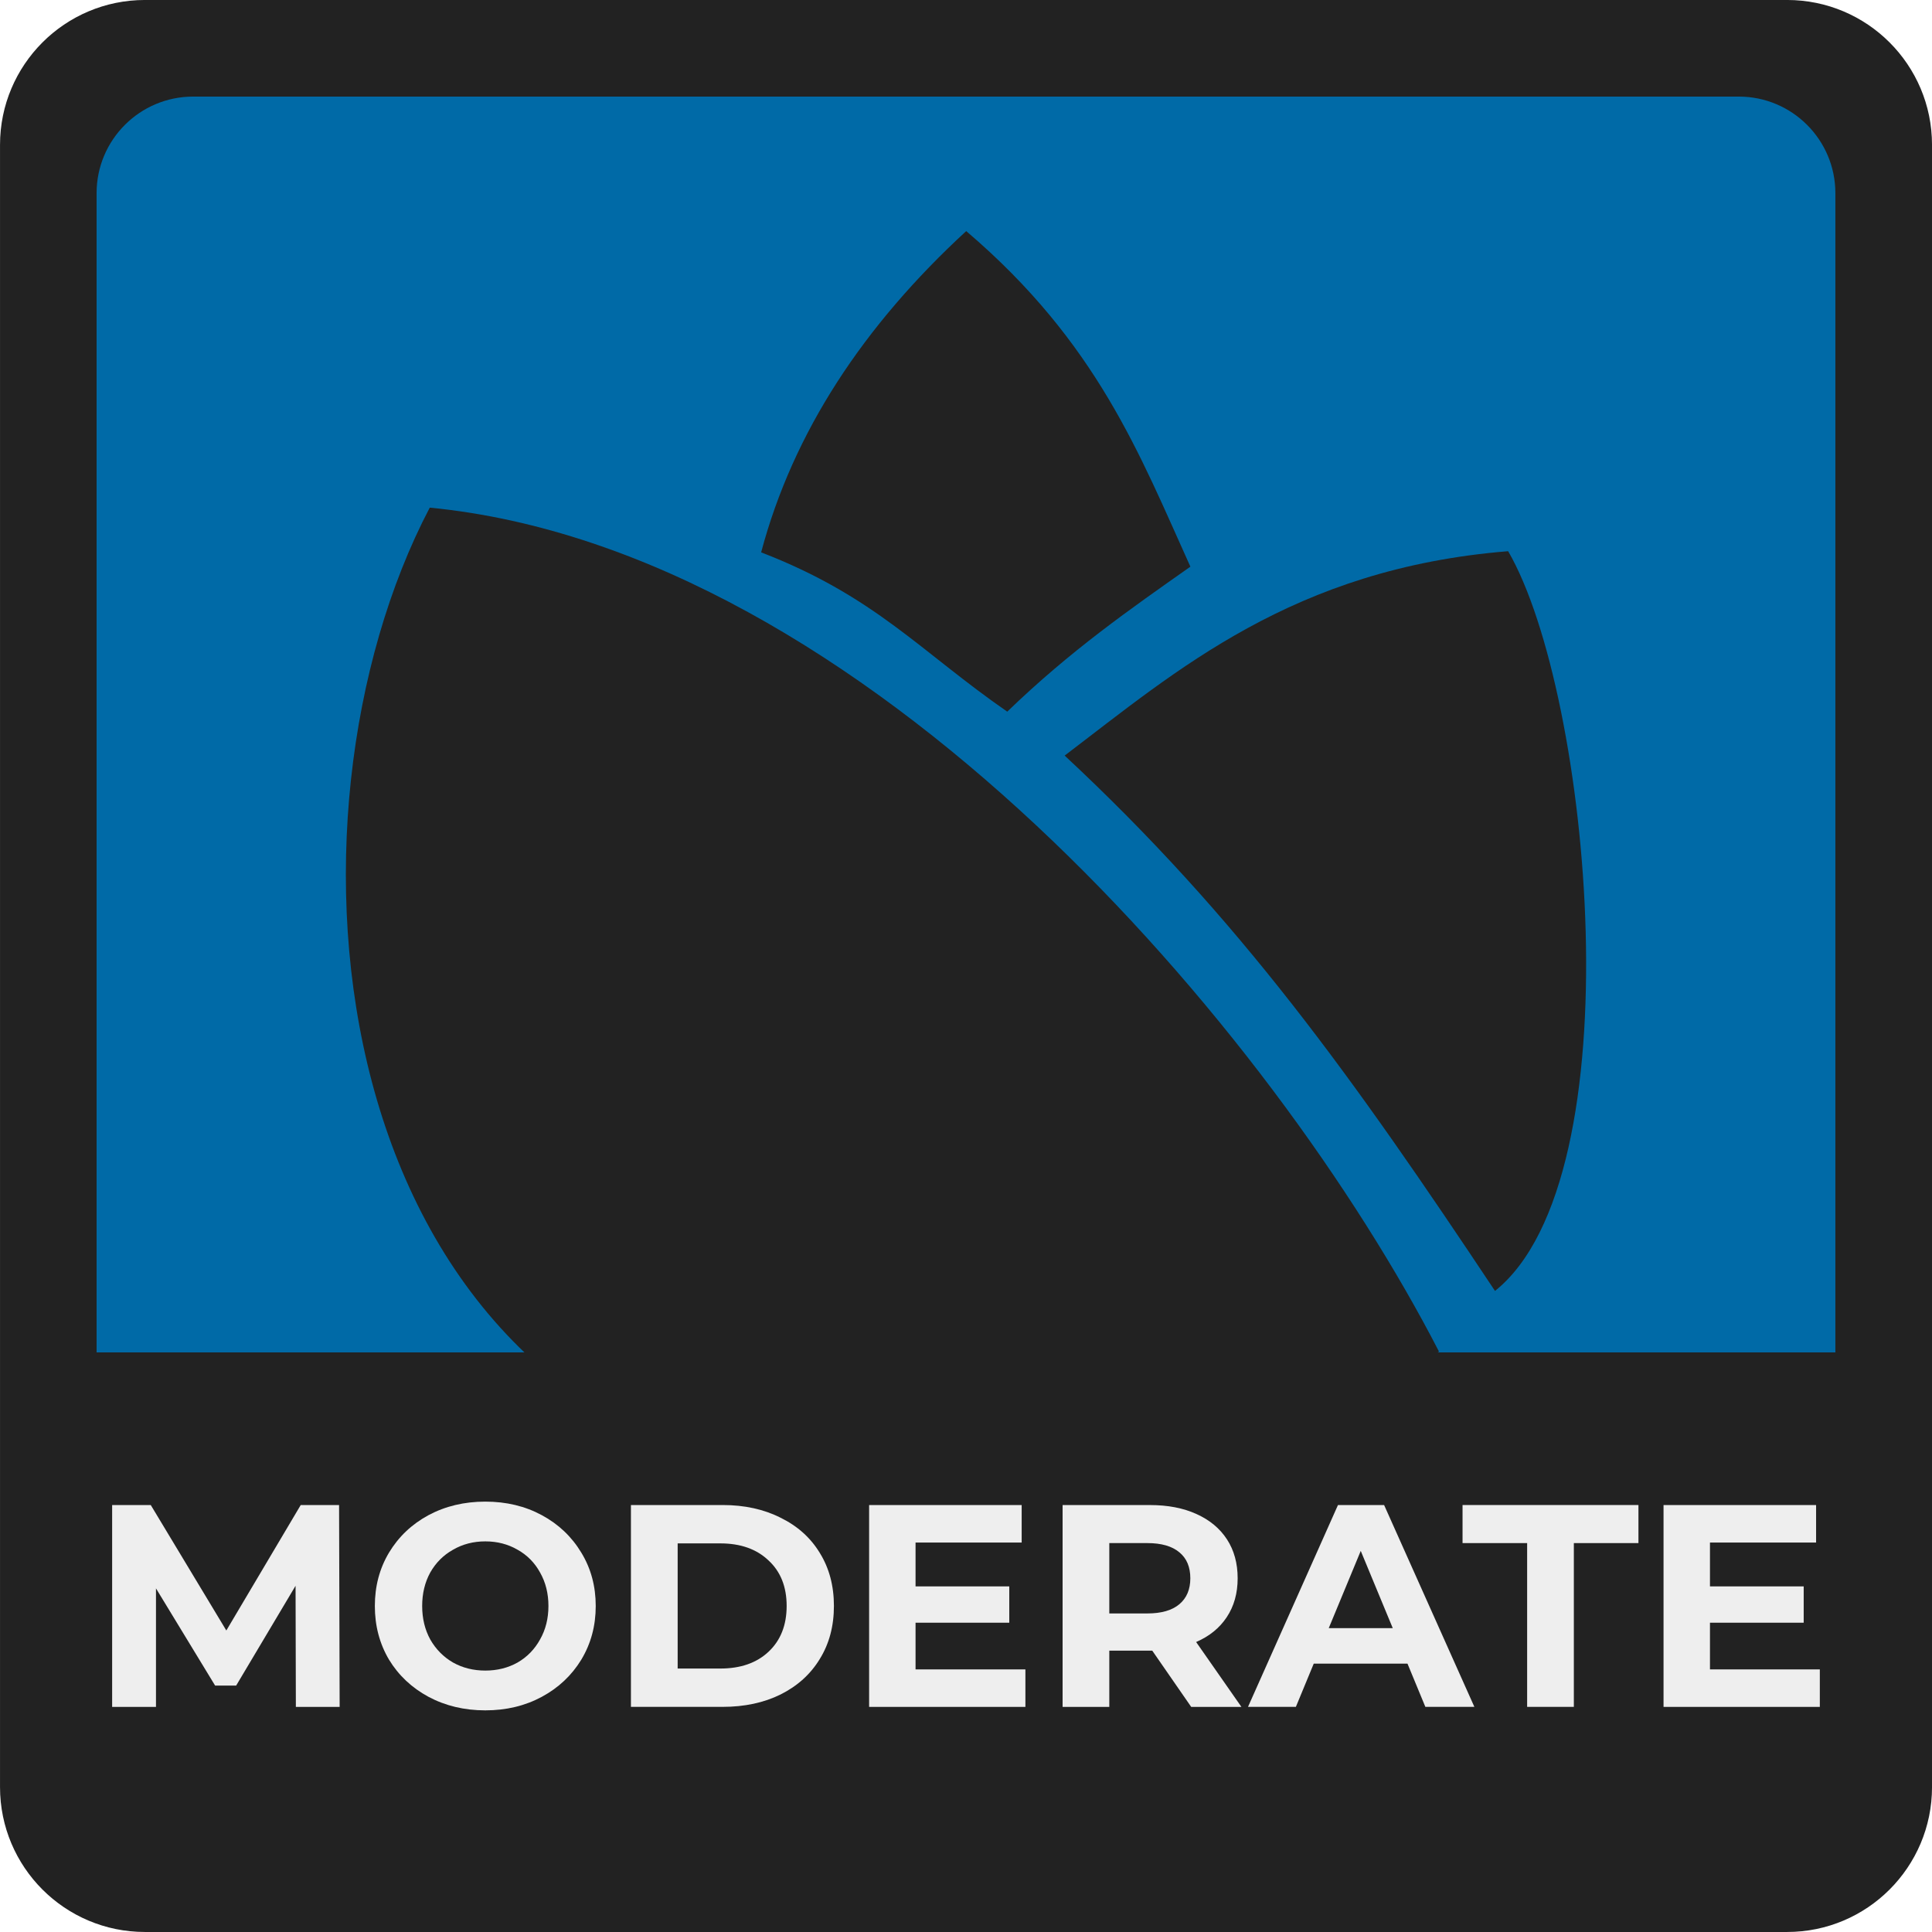
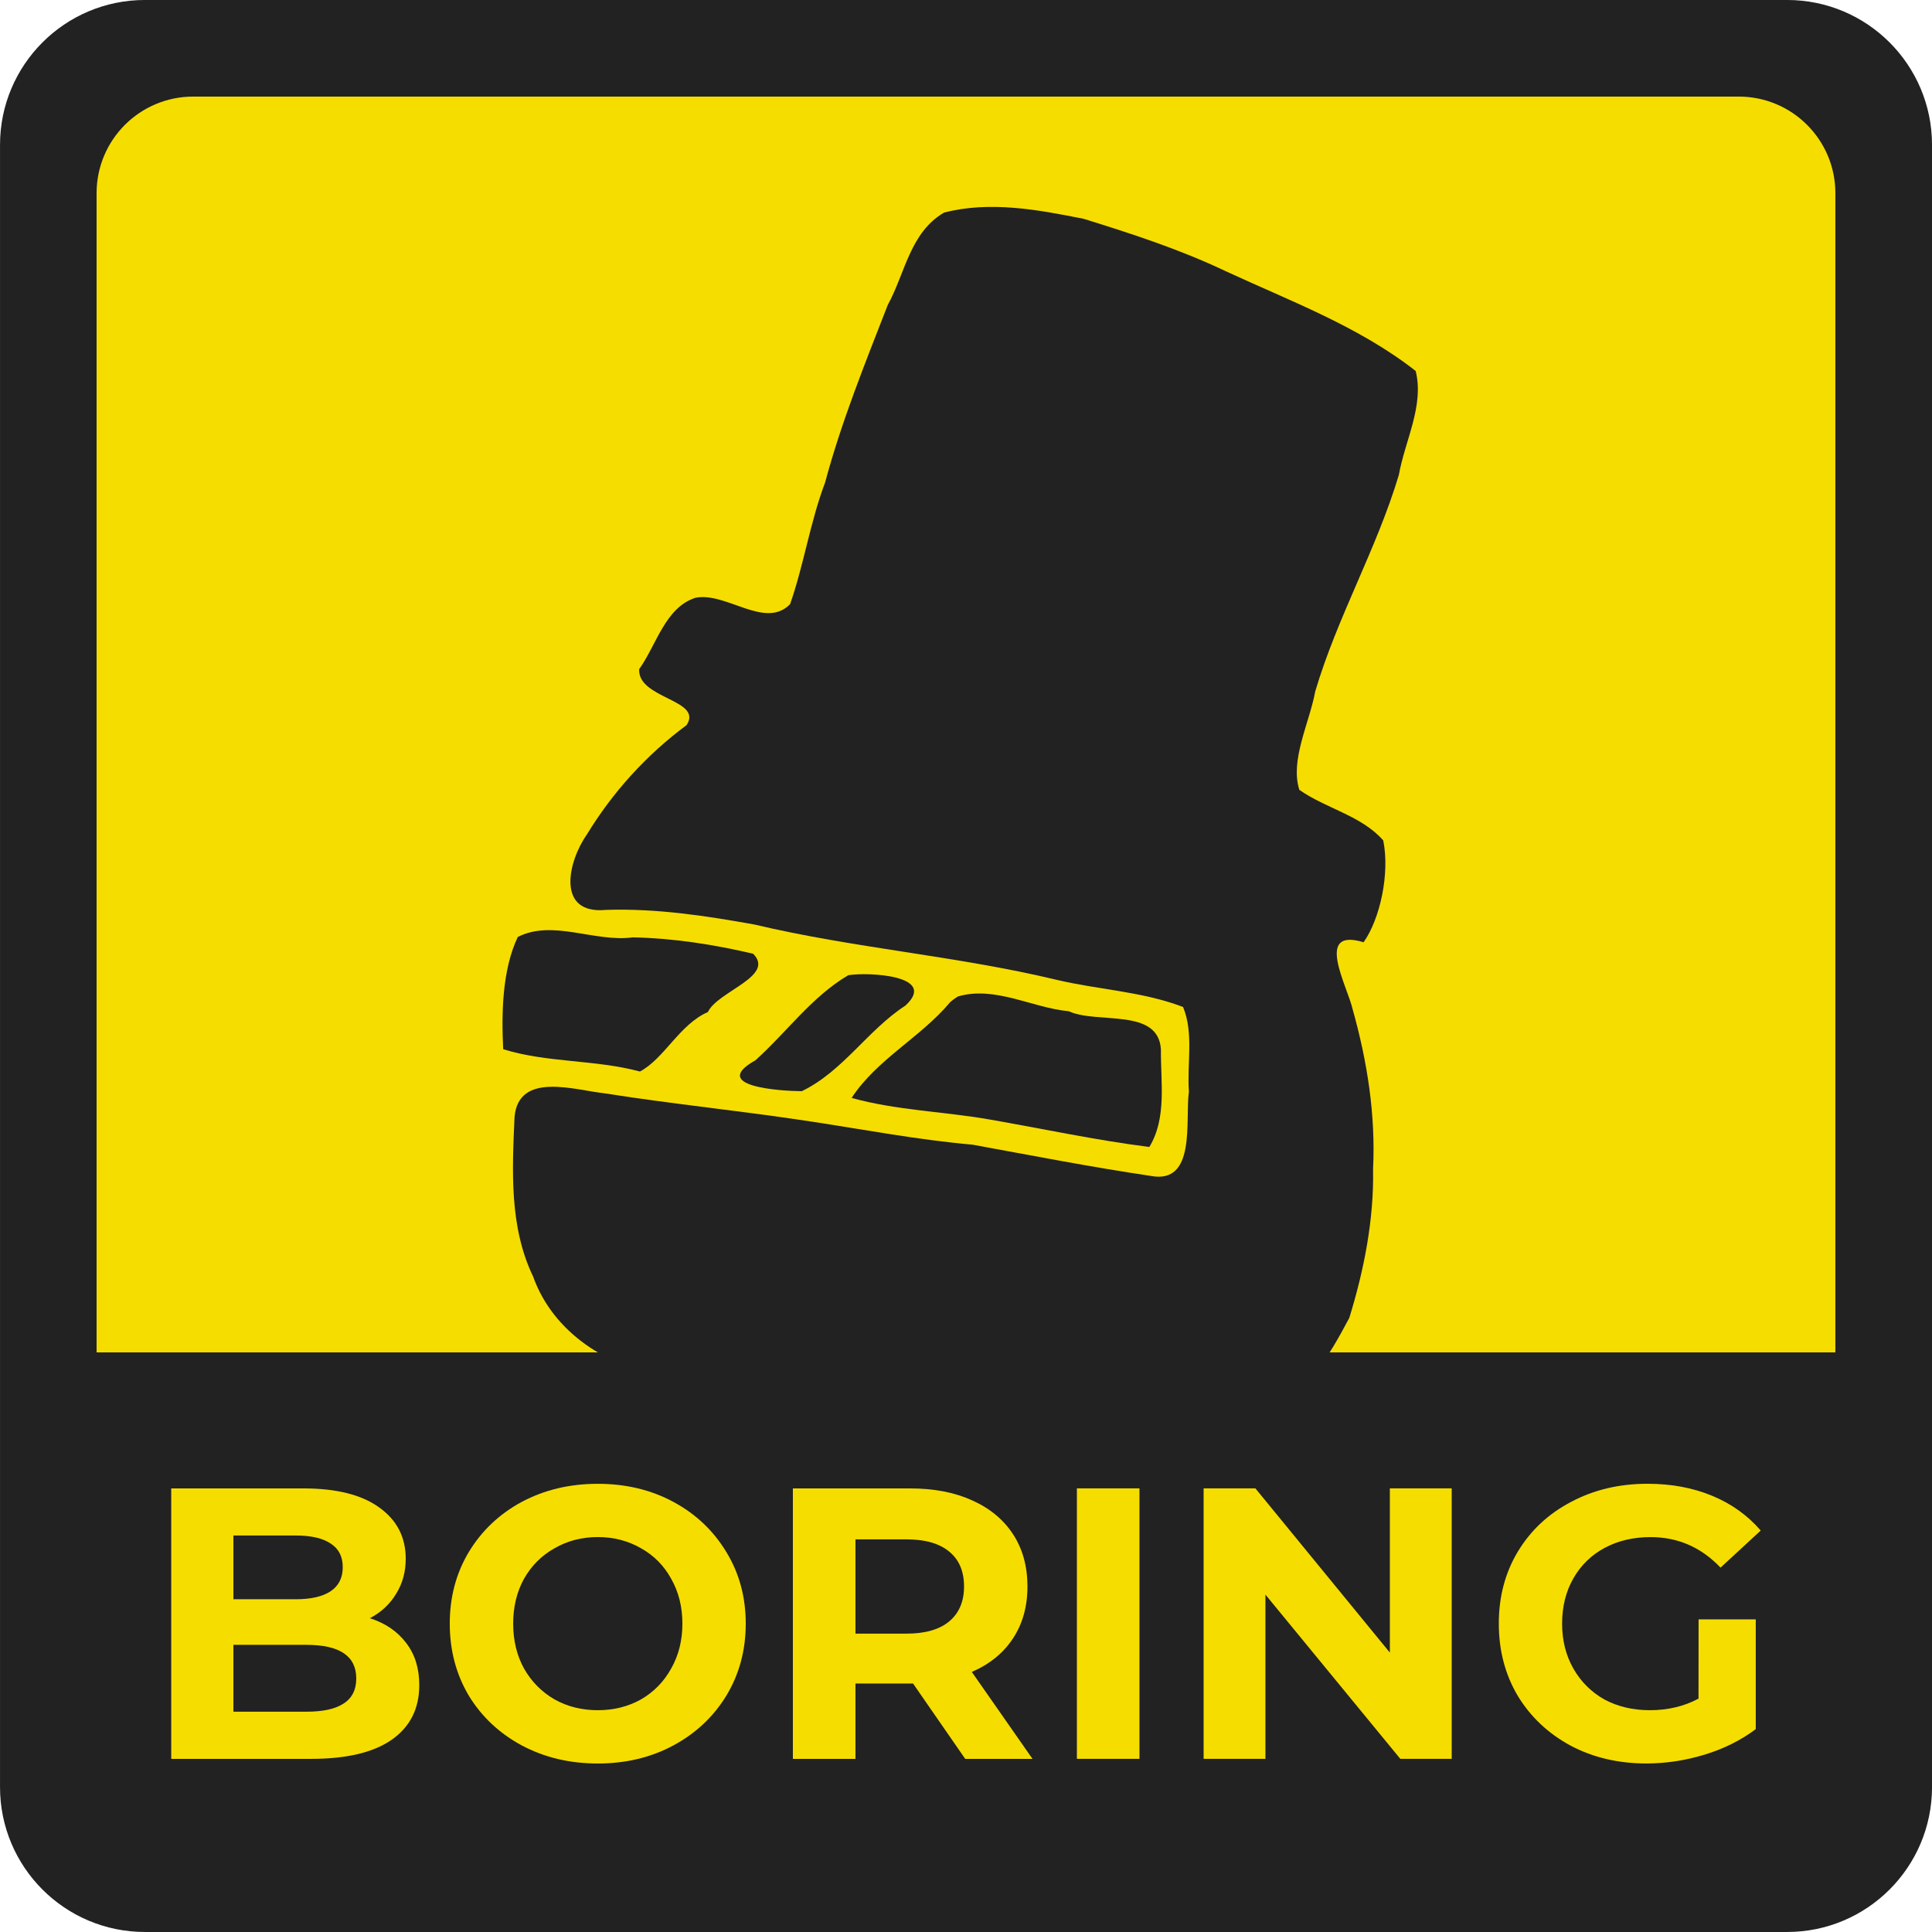
<svg xmlns="http://www.w3.org/2000/svg" width="200" height="200" viewBox="0 0 52.917 52.917" version="1.1" id="svg8">
  <defs id="defs2">
+     <rect x="-263.93" y="127.892" width="72.093" height="28.718" id="rect878" />
    <rect x="-247.372" y="130.511" width="75.49" height="17.399" id="rect876" />
  </defs>
  <g id="layer1" transform="translate(249.8045,-91.40947)">
    <rect y="91.409" x="-249.804" height="52.917" width="52.917" id="rect5238-5" style="fill:#222222;fill-opacity:1;fill-rule:nonzero;stroke:none;stroke-width:0.5;stroke-linecap:butt;stroke-linejoin:round;stroke-miterlimit:4;stroke-dasharray:none;stroke-dashoffset:0;stroke-opacity:0.909;paint-order:normal" rx="3.969" ry="3.969" />
-     <rect style="fill:#006aa7;fill-opacity:1;fill-rule:nonzero;stroke:none;stroke-width:0.5;stroke-linecap:butt;stroke-linejoin:round;stroke-miterlimit:4;stroke-dasharray:none;stroke-dashoffset:0;stroke-opacity:0.909;paint-order:normal" id="rect5240-3" width="47.625" height="47.625" x="-247.159" y="94.055" rx="2.646" ry="2.646" />
+     <rect style="fill:#f5dd00;fill-opacity:1;fill-rule:nonzero;stroke:none;stroke-width:0.5;stroke-linecap:butt;stroke-linejoin:round;stroke-miterlimit:4;stroke-dasharray:none;stroke-dashoffset:0;stroke-opacity:0.909;paint-order:normal" id="rect5240-3" width="47.625" height="47.625" x="-247.159" y="94.055" rx="2.646" ry="2.646" />
    <path id="path5244-6" d="m -248.349,128.451 v 8.334 c 0,3.078 2.478,5.556 5.556,5.556 h 38.894 c 3.078,0 5.556,-2.478 5.556,-5.556 v -8.334 z" style="fill:#222222;fill-opacity:1;fill-rule:nonzero;stroke:none;stroke-width:0.5;stroke-linecap:butt;stroke-linejoin:round;stroke-miterlimit:4;stroke-dasharray:none;stroke-dashoffset:0;stroke-opacity:0.909;paint-order:normal" />
-     <g id="g841" transform="matrix(0.3492298,0,0,0.3492298,-282.4382,75.6394)" style="fill:#222222;fill-opacity:1;stroke-width:2.863">
-       <path style="fill:#222222;fill-opacity:1;stroke-width:3.092" d="m 153.14,88.478 c 2.511,-9.435 8.029,-17.777 16.083,-25.197 10.297,8.773 13.611,17.546 17.583,26.319 -4.709,3.318 -9.41,6.583 -14.364,11.371 -6.782,-4.69 -10.342,-9.039 -19.302,-12.493 z" id="path836" />
-       <path style="fill:#222222;fill-opacity:1;stroke-width:3.092" d="m 176.945,104.416 c 8.772,-6.658 17.916,-14.668 34.782,-16.029 6.481,11.151 10.081,49.134 -1.031,58.016 -11.149,-16.754 -20.025,-29.201 -33.751,-41.987 z" id="path834" />
-       <path style="fill:#222222;fill-opacity:1;stroke-width:3.092" d="m 155.67,161.421 c -37.36,-6.105 -41.277,-52.141 -28.52,-76.451 34.2,3.327 66.153,40.959 79.152,66.187 -13.951,10.521 -36.102,12.463 -50.632,10.264 z" id="path844" />
+     <g id="g73484" transform="matrix(0.7063703,0,0,0.7063703,-331.3408,69.47927)" style="stroke-width:1.416;fill:#222222;fill-opacity:1">
+       <path id="path73473" style="fill:#222222;fill-opacity:1;stroke-width:1.416" d="m 152.57,69.686 c 1.431,-0.425 2.87,0.436 4.302,0.572 1.115,0.509 3.475,-0.148 3.573,1.482 -0.013,1.259 0.237,2.654 -0.45,3.781 -2.066,-0.262 -4.132,-0.707 -6.194,-1.066 -1.775,-0.312 -3.614,-0.352 -5.349,-0.837 0.979,-1.498 2.673,-2.343 3.822,-3.713 l 0.128,-0.106 0.167,-0.113" />
+       <path id="path73471" style="fill:#222222;fill-opacity:1;stroke-width:1.416" d="m 148.324,68.86 c 0.726,-0.123 3.5,-0.009 2.215,1.178 -1.47,0.952 -2.426,2.555 -4.022,3.32 -0.864,-0.008 -3.594,-0.188 -1.795,-1.199 1.208,-1.083 2.189,-2.472 3.602,-3.299" />
+       <path id="path73469" style="fill:#222222;fill-opacity:1;stroke-width:1.416" d="m 135.507,67.378 c 1.351,-0.692 2.987,0.215 4.458,0.015 1.571,0.032 3.142,0.276 4.667,0.635 0.875,0.873 -1.379,1.455 -1.752,2.259 -1.105,0.484 -1.684,1.8 -2.636,2.308 -1.735,-0.468 -3.598,-0.334 -5.302,-0.865 -0.07,-1.376 -0.042,-3.073 0.565,-4.353" />
+       <path id="path73467" style="fill:#222222;fill-opacity:1;stroke-width:1.416" d="m 152.025,39.293 c 1.778,-0.466 3.661,-0.115 5.426,0.239 1.873,0.58 3.73,1.186 5.505,2.029 2.514,1.165 5.165,2.144 7.367,3.87 0.337,1.343 -0.417,2.704 -0.652,4.03 -0.865,2.884 -2.389,5.512 -3.243,8.397 -0.224,1.222 -0.983,2.66 -0.616,3.815 1.035,0.728 2.401,0.992 3.253,1.96 0.262,1.277 -0.12,3.044 -0.762,3.95 -1.922,-0.588 -0.631,1.69 -0.424,2.598 0.567,2.016 0.895,4.096 0.792,6.194 0.038,1.955 -0.349,3.915 -0.921,5.772 -0.783,1.474 -1.732,3.151 -3.427,3.665 -3.348,0.21 -6.715,0.055 -10.071,0.103 -1.865,-0.019 -3.741,0.102 -5.578,-0.247 -2.539,0.038 -4.919,-1.018 -7.416,-1.269 -2.232,-0.309 -4.377,-1.667 -5.156,-3.854 -0.927,-1.928 -0.812,-4.102 -0.721,-6.181 0.153,-1.79 2.357,-1.041 3.533,-0.917 2.642,0.417 5.293,0.677 7.932,1.082 2.092,0.317 4.185,0.717 6.298,0.903 2.294,0.419 4.591,0.867 6.895,1.209 1.794,0.348 1.336,-2.156 1.491,-3.264 -0.078,-1.09 0.194,-2.264 -0.225,-3.283 -1.566,-0.605 -3.301,-0.67 -4.936,-1.062 -3.855,-0.922 -7.817,-1.22 -11.677,-2.135 -1.904,-0.344 -3.824,-0.633 -5.768,-0.569 -1.944,0.183 -1.471,-1.881 -0.742,-2.917 1.003,-1.648 2.318,-3.099 3.868,-4.246 0.663,-0.992 -1.907,-1.02 -1.835,-2.174 0.668,-0.929 1.005,-2.387 2.18,-2.765 1.192,-0.242 2.706,1.243 3.672,0.245 0.538,-1.543 0.776,-3.179 1.357,-4.717 0.631,-2.354 1.547,-4.615 2.429,-6.882 0.675,-1.23 0.857,-2.799 2.175,-3.578" />
    </g>
-     <g aria-label="MODERATE" transform="matrix(0.7462667,0,0,0.7462667,-62.78125,33.50523)" id="text874" style="font-style:normal;font-weight:normal;font-size:10.583px;line-height:1.25;font-family:sans-serif;white-space:pre;shape-inside:url(#rect876);fill:#eeeeee;fill-opacity:1;stroke:none;stroke-width:1.34">
-       <path d="m -239.753,140.239 -0.011,-4.445 -2.18,3.662 h -0.773 l -2.17,-3.567 v 4.35 h -1.609 v -7.408 h 1.418 l 2.773,4.604 2.73,-4.604 h 1.408 l 0.021,7.408 z" style="font-style:normal;font-variant:normal;font-weight:bold;font-stretch:normal;font-family:Montserrat;-inkscape-font-specification:'Montserrat Bold';fill:#eeeeee;fill-opacity:1;stroke-width:1.34" id="path880" />
-       <path d="m -232.8,140.366 q -1.154,0 -2.085,-0.497 -0.921,-0.497 -1.45,-1.365 -0.519,-0.878 -0.519,-1.968 0,-1.09 0.519,-1.958 0.529,-0.878 1.45,-1.376 0.931,-0.497 2.085,-0.497 1.154,0 2.074,0.497 0.921,0.497 1.45,1.376 0.529,0.868 0.529,1.958 0,1.09 -0.529,1.968 -0.529,0.868 -1.45,1.365 -0.921,0.497 -2.074,0.497 z m 0,-1.46 q 0.656,0 1.185,-0.296 0.529,-0.307 0.825,-0.847 0.307,-0.54 0.307,-1.228 0,-0.688 -0.307,-1.228 -0.296,-0.54 -0.825,-0.836 -0.529,-0.307 -1.185,-0.307 -0.656,0 -1.185,0.307 -0.529,0.296 -0.836,0.836 -0.296,0.54 -0.296,1.228 0,0.688 0.296,1.228 0.307,0.54 0.836,0.847 0.529,0.296 1.185,0.296 z" style="font-style:normal;font-variant:normal;font-weight:bold;font-stretch:normal;font-family:Montserrat;-inkscape-font-specification:'Montserrat Bold';fill:#eeeeee;fill-opacity:1;stroke-width:1.34" id="path882" />
-       <path d="m -227.455,132.83 h 3.365 q 1.206,0 2.127,0.466 0.931,0.455 1.439,1.291 0.519,0.836 0.519,1.947 0,1.111 -0.519,1.947 -0.508,0.836 -1.439,1.302 -0.921,0.455 -2.127,0.455 h -3.365 z m 3.281,6.001 q 1.111,0 1.767,-0.614 0.667,-0.624 0.667,-1.683 0,-1.058 -0.667,-1.672 -0.656,-0.624 -1.767,-0.624 h -1.566 v 4.593 z" style="font-style:normal;font-variant:normal;font-weight:bold;font-stretch:normal;font-family:Montserrat;-inkscape-font-specification:'Montserrat Bold';fill:#eeeeee;fill-opacity:1;stroke-width:1.34" id="path884" />
-       <path d="m -212.977,138.863 v 1.376 h -5.736 v -7.408 h 5.599 v 1.376 h -3.895 v 1.609 h 3.44 v 1.333 h -3.44 v 1.714 z" style="font-style:normal;font-variant:normal;font-weight:bold;font-stretch:normal;font-family:Montserrat;-inkscape-font-specification:'Montserrat Bold';fill:#eeeeee;fill-opacity:1;stroke-width:1.34" id="path886" />
-       <path d="m -206.892,140.239 -1.429,-2.064 h -0.085 -1.492 v 2.064 h -1.714 v -7.408 h 3.207 q 0.984,0 1.704,0.328 0.73,0.328 1.122,0.931 0.392,0.603 0.392,1.429 0,0.826 -0.402,1.429 -0.392,0.593 -1.122,0.91 l 1.662,2.381 z m -0.032,-4.72 q 0,-0.624 -0.402,-0.953 -0.402,-0.339 -1.175,-0.339 h -1.397 v 2.582 h 1.397 q 0.773,0 1.175,-0.339 0.402,-0.339 0.402,-0.953 z" style="font-style:normal;font-variant:normal;font-weight:bold;font-stretch:normal;font-family:Montserrat;-inkscape-font-specification:'Montserrat Bold';fill:#eeeeee;fill-opacity:1;stroke-width:1.34" id="path888" />
-       <path d="m -198.954,138.651 h -3.44 l -0.656,1.587 h -1.757 l 3.302,-7.408 h 1.693 l 3.313,7.408 h -1.799 z m -0.54,-1.302 -1.175,-2.836 -1.175,2.836 z" style="font-style:normal;font-variant:normal;font-weight:bold;font-stretch:normal;font-family:Montserrat;-inkscape-font-specification:'Montserrat Bold';fill:#eeeeee;fill-opacity:1;stroke-width:1.34" id="path890" />
-       <path d="m -194.562,134.227 h -2.371 v -1.397 h 6.456 v 1.397 h -2.371 v 6.011 h -1.714 z" style="font-style:normal;font-variant:normal;font-weight:bold;font-stretch:normal;font-family:Montserrat;-inkscape-font-specification:'Montserrat Bold';fill:#eeeeee;fill-opacity:1;stroke-width:1.34" id="path892" />
-       <path d="m -183.82,138.863 v 1.376 h -5.736 v -7.408 h 5.599 v 1.376 h -3.895 v 1.609 h 3.44 v 1.333 h -3.44 v 1.714 z" style="font-style:normal;font-variant:normal;font-weight:bold;font-stretch:normal;font-family:Montserrat;-inkscape-font-specification:'Montserrat Bold';fill:#eeeeee;fill-opacity:1;stroke-width:1.34" id="path894" />
+     <g aria-label="BORING" transform="translate(17.93531,1.964431)" id="text876" style="font-style:normal;font-weight:normal;font-size:10.583px;line-height:1.25;font-family:sans-serif;white-space:pre;shape-inside:url(#rect878);fill:#f5dd00;fill-opacity:1;stroke:none">
+       <path d="m -257.611,133.767 q 0.635,0.201 0.995,0.677 0.36,0.466 0.36,1.154 0,0.974 -0.762,1.503 -0.751,0.519 -2.201,0.519 h -3.831 v -7.408 h 3.619 q 1.355,0 2.074,0.519 0.73,0.519 0.73,1.408 0,0.54 -0.265,0.963 -0.254,0.423 -0.72,0.667 z m -3.736,-2.265 v 1.746 h 1.704 q 0.635,0 0.963,-0.222 0.328,-0.222 0.328,-0.656 0,-0.434 -0.328,-0.646 -0.328,-0.222 -0.963,-0.222 z m 2,4.826 q 0.677,0 1.016,-0.222 0.349,-0.222 0.349,-0.688 0,-0.921 -1.365,-0.921 h -2 v 1.831 z" style="font-style:normal;font-variant:normal;font-weight:bold;font-stretch:normal;font-family:Montserrat;-inkscape-font-specification:'Montserrat Bold';fill:#f5dd00;fill-opacity:1" id="path848" />
+       <path d="m -251.367,137.747 q -1.154,0 -2.085,-0.497 -0.921,-0.497 -1.45,-1.365 -0.519,-0.878 -0.519,-1.968 0,-1.09 0.519,-1.958 0.529,-0.878 1.45,-1.376 0.931,-0.497 2.085,-0.497 1.154,0 2.074,0.497 0.921,0.497 1.45,1.376 0.529,0.868 0.529,1.958 0,1.09 -0.529,1.968 -0.529,0.868 -1.45,1.365 -0.921,0.497 -2.074,0.497 z m 0,-1.46 q 0.656,0 1.185,-0.296 0.529,-0.307 0.826,-0.847 0.307,-0.54 0.307,-1.228 0,-0.688 -0.307,-1.228 -0.296,-0.54 -0.826,-0.836 -0.529,-0.307 -1.185,-0.307 -0.656,0 -1.185,0.307 -0.529,0.296 -0.836,0.836 -0.296,0.54 -0.296,1.228 0,0.688 0.296,1.228 0.307,0.54 0.836,0.847 0.529,0.296 1.185,0.296 z" style="font-style:normal;font-variant:normal;font-weight:bold;font-stretch:normal;font-family:Montserrat;-inkscape-font-specification:'Montserrat Bold';fill:#f5dd00;fill-opacity:1" id="path850" />
+       <path d="m -241.303,137.62 -1.429,-2.064 h -0.085 -1.492 v 2.064 h -1.714 v -7.408 h 3.207 q 0.984,0 1.704,0.328 0.73,0.328 1.122,0.931 0.392,0.603 0.392,1.429 0,0.826 -0.402,1.429 -0.392,0.593 -1.122,0.91 l 1.662,2.381 z m -0.032,-4.72 q 0,-0.624 -0.402,-0.953 -0.402,-0.339 -1.175,-0.339 h -1.397 v 2.582 h 1.397 q 0.773,0 1.175,-0.339 0.402,-0.339 0.402,-0.953 z" style="font-style:normal;font-variant:normal;font-weight:bold;font-stretch:normal;font-family:Montserrat;-inkscape-font-specification:'Montserrat Bold';fill:#f5dd00;fill-opacity:1" id="path852" />
+       <path d="m -238.244,130.211 h 1.714 v 7.408 h -1.714 z" style="font-style:normal;font-variant:normal;font-weight:bold;font-stretch:normal;font-family:Montserrat;-inkscape-font-specification:'Montserrat Bold';fill:#f5dd00;fill-opacity:1" id="path854" />
+       <path d="m -227.978,130.211 v 7.408 h -1.408 l -3.694,-4.498 v 4.498 h -1.693 v -7.408 h 1.418 l 3.683,4.498 v -4.498 z" style="font-style:normal;font-variant:normal;font-weight:bold;font-stretch:normal;font-family:Montserrat;-inkscape-font-specification:'Montserrat Bold';fill:#f5dd00;fill-opacity:1" id="path856" />
+       <path d="m -221.216,133.799 h 1.566 v 3.006 q -0.603,0.455 -1.397,0.698 -0.794,0.243 -1.598,0.243 -1.154,0 -2.074,-0.487 -0.921,-0.497 -1.45,-1.365 -0.519,-0.878 -0.519,-1.979 0,-1.101 0.519,-1.968 0.529,-0.878 1.46,-1.365 0.931,-0.497 2.095,-0.497 0.974,0 1.767,0.328 0.794,0.328 1.333,0.953 l -1.101,1.016 q -0.794,-0.836 -1.916,-0.836 -0.709,0 -1.259,0.296 -0.55,0.296 -0.857,0.836 -0.307,0.54 -0.307,1.238 0,0.688 0.307,1.228 0.307,0.54 0.847,0.847 0.55,0.296 1.249,0.296 0.741,0 1.333,-0.317 z" style="font-style:normal;font-variant:normal;font-weight:bold;font-stretch:normal;font-family:Montserrat;-inkscape-font-specification:'Montserrat Bold';fill:#f5dd00;fill-opacity:1" id="path858" />
    </g>
  </g>
</svg>
